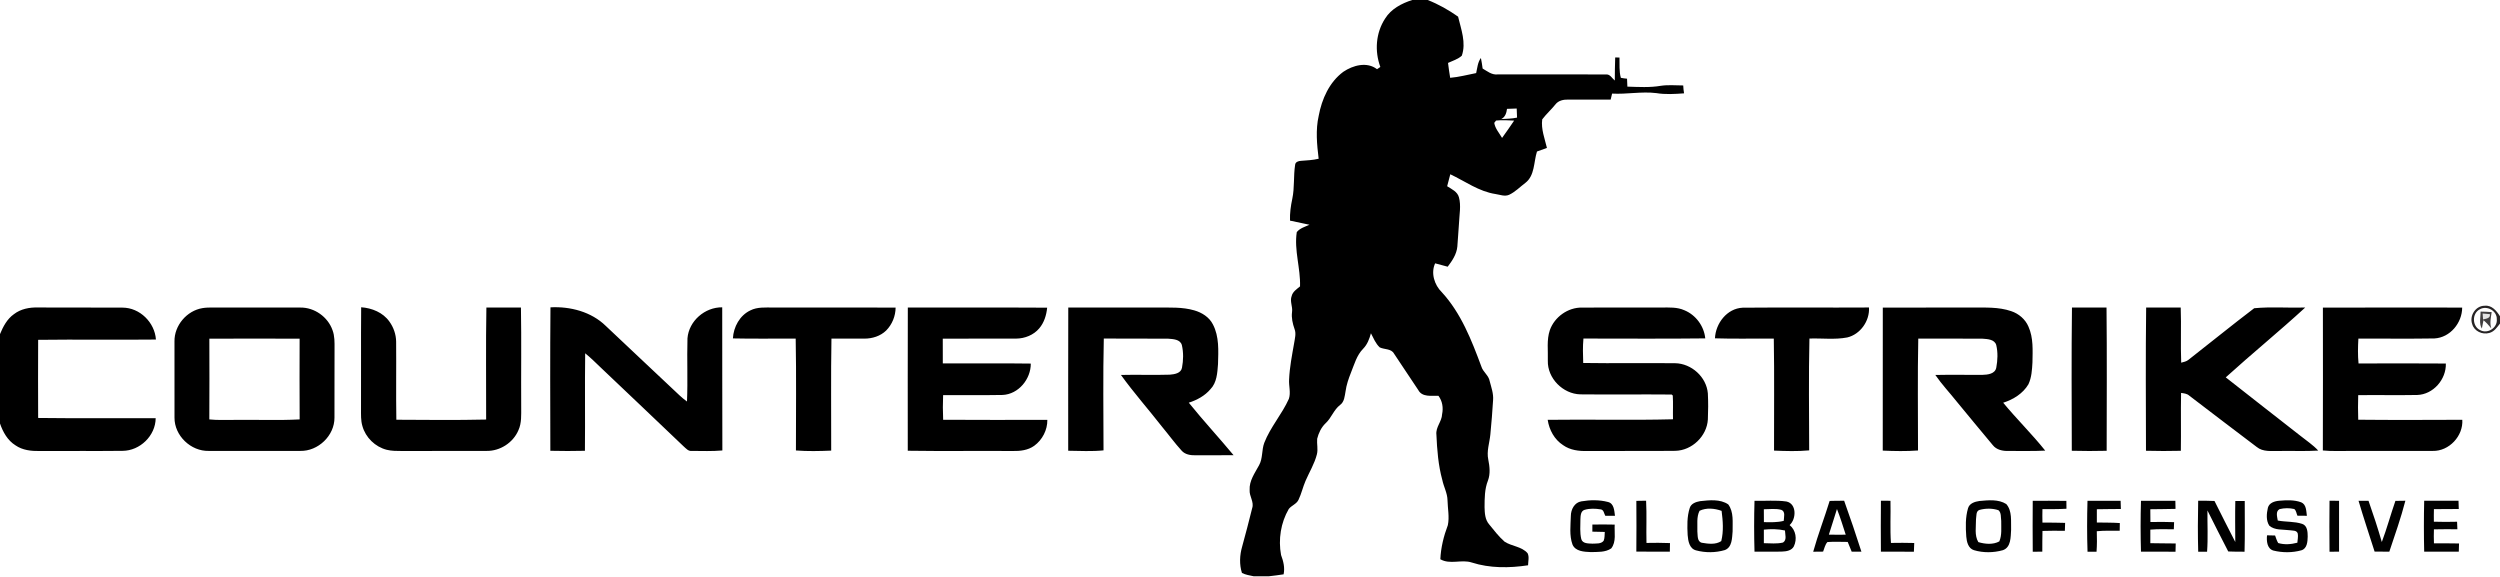
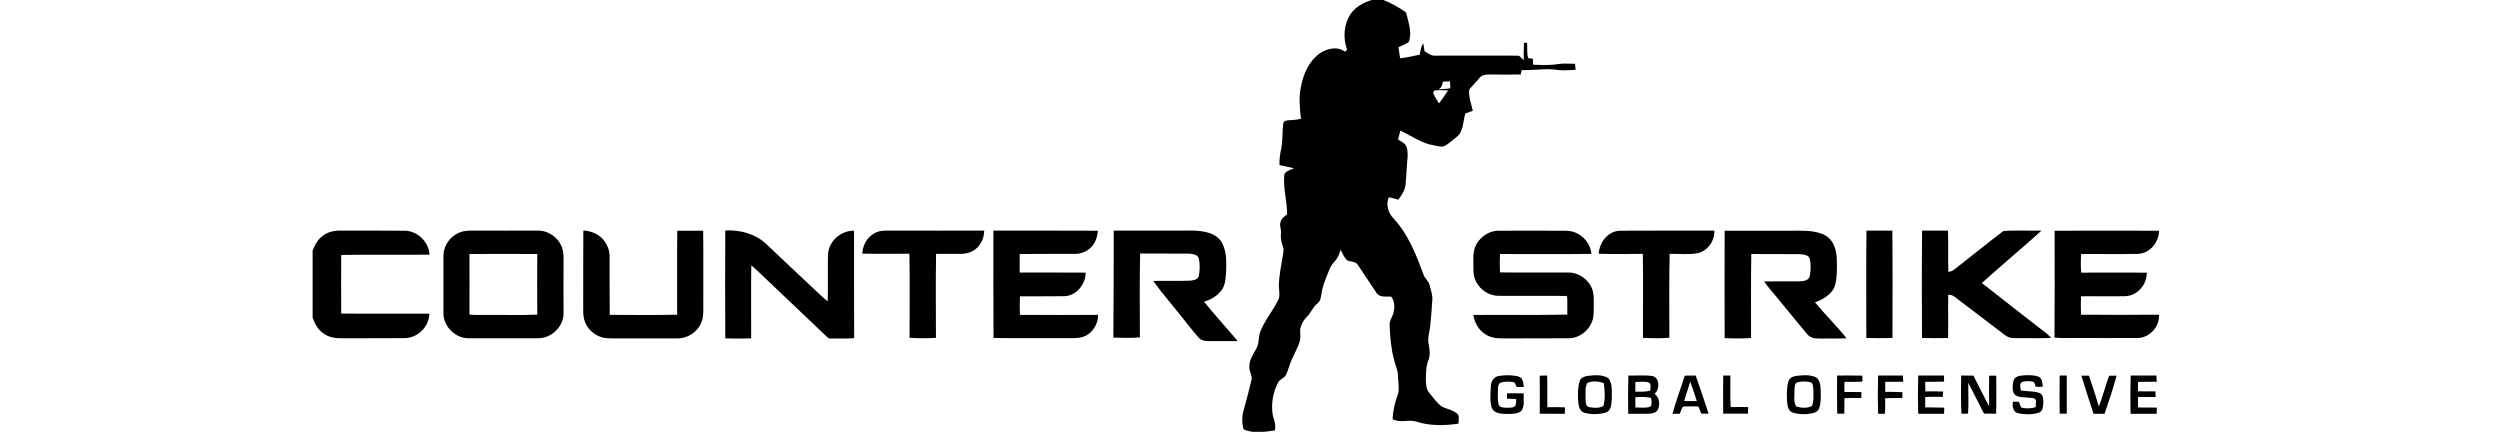
- <svg xmlns="http://www.w3.org/2000/svg" width="1932" height="334pt" viewBox="0 0 1449 334">
-   <g fill="#000000">
-     <path opacity="1.0" d="M818.55 0h8.94c6.22 2.44 12.2 5.82 17.62 9.65 1.74 7.33 4.78 15.13 2.15 22.63-2.24 2.07-5.28 2.92-7.98 4.19.32 2.89.79 5.76 1.24 8.63 5.1-.43 10.05-1.77 15.06-2.74.69-2.98.86-6.22 2.75-8.75.41 2.02.74 4.06 1 6.11 2.68 1.56 5.28 3.77 8.61 3.42 21 .02 42.01-.06 63 .01 2.31-.18 3.41 2.27 5 3.53.05-4.46.03-8.92.23-13.38.62.02 1.86.04 2.48.05.13 3.92-.29 7.94.8 11.76 1.17.27 2.37.35 3.58.5.06 1.53.11 3.06.2 4.6 6.45.19 12.97.62 19.37-.48 4.3-.65 8.66-.21 13-.2.07 1.53.21 3.05.48 4.57-5.36.39-10.78.75-16.11-.14-8.54-1.04-17.07.77-25.6.29-.29 1.16-.56 2.32-.83 3.48-8.2.09-16.4-.05-24.59-.01-2.72-.07-5.71.52-7.43 2.81-2.41 3.01-5.33 5.58-7.65 8.66-.75 5.65 1.46 11.13 2.73 16.55-1.93.7-3.87 1.36-5.77 2.08-1.95 6.11-1.18 13.93-6.77 18.21-3.09 2.32-5.82 5.21-9.35 6.86-2.57 1.16-5.33-.05-7.91-.43-9.63-1.46-17.61-7.38-26.21-11.46-.56 2.33-1.19 4.63-1.82 6.94 2.61 1.69 5.98 3.13 6.84 6.45 1.32 4.86.22 9.96.03 14.91-.41 4.54-.54 9.11-.97 13.65-.42 4.41-2.97 8.2-5.59 11.63-2.45-.6-4.85-1.31-7.27-1.95-2.61 5.6-.44 12.56 3.86 16.73 11.18 12.16 17.24 27.81 22.92 43.06.97 3.22 4.28 5.13 4.84 8.52.94 3.6 2.27 7.21 1.96 10.99-.43 6.63-.91 13.26-1.58 19.87-.46 4.85-2.26 9.69-1.2 14.59.79 3.99 1.28 8.21-.18 12.12-1.97 4.91-1.95 10.28-1.98 15.49.09 3.43.28 7.2 2.66 9.92 2.82 3.47 5.57 7.07 8.94 10.03 4.17 2.73 9.91 2.75 13.34 6.7 1.08 2.16.31 4.68.28 6.99-10.83 1.64-22.16 1.76-32.68-1.62-5.94-1.93-12.49 1.38-18.17-1.88.31-6.79 1.95-13.42 4.35-19.76.99-4.73-.09-9.63-.19-14.42-.07-4.14-2.2-7.8-3.02-11.78-2.35-8.54-3.02-17.43-3.42-26.25-.52-4.33 3.15-7.6 3.3-11.83.77-3.75.2-7.6-2.12-10.7-4.03-.12-9.46.94-11.72-3.39-4.72-6.98-9.31-14.06-14.02-21.04-1.64-3.01-5.58-2.3-8.28-3.62-2.41-2.22-3.61-5.36-5.11-8.19-.88 3.24-2.08 6.49-4.48 8.94-3.78 3.8-5.14 9.08-7.1 13.9-1.38 3.48-2.62 7.05-3.12 10.77-.53 2.81-.65 6.1-3.17 7.94-3.7 2.8-5.02 7.52-8.4 10.6-2.52 2.4-4.06 5.67-4.89 9-.27 3.01.6 6.06-.16 9.03-1.37 5.44-4.37 10.24-6.57 15.35-1.56 3.59-2.37 7.46-4.08 10.99-1.14 2.47-4.06 3.27-5.66 5.34-4.64 7.98-6.12 17.6-4.46 26.65 1.33 3.59 2.3 7.35 1.48 11.21-2.85.39-5.68.86-8.54 1.12h-8.84c-2.3-.48-4.67-.84-6.77-1.92-1.57-4.91-1.31-10.29.1-15.21 2.07-7.4 3.95-14.85 5.82-22.29 1.26-3.65-1.73-6.92-1.46-10.57-.3-5.38 3.03-9.82 5.44-14.31 2.26-3.99 1.46-8.8 3.03-13.01 3.55-9.14 10.26-16.58 14.26-25.5 1.23-3.63-.1-7.49.14-11.23.3-7.09 1.7-14.09 2.92-21.07.41-2.69 1.28-5.53.24-8.18-1.11-3.16-1.89-6.52-1.45-9.89.46-3.1-1.39-6.18-.23-9.21.61-2.57 2.97-4.02 4.86-5.62.34-10.56-3.5-20.94-1.89-31.47 1.84-2.28 4.8-3.1 7.37-4.25-3.77-.78-7.54-1.57-11.29-2.4-.15-4.26.43-8.48 1.32-12.64 1.38-6.49.62-13.2 1.65-19.73.16-1.66 1.97-2.22 3.4-2.28 3.42-.25 6.87-.41 10.23-1.22-1-8.25-1.83-16.67.03-24.88 1.8-9.69 6.14-19.51 14.27-25.51 5.6-3.78 13.69-6.01 19.54-1.5.48-.33 1.44-.98 1.92-1.3-3.4-9.17-2.65-19.77 2.75-28.03 3.49-5.63 9.61-8.83 15.75-10.78m54.91 63.09c-.3 2.4-1.04 4.78-3.36 5.93 3.06-.2 6.16-.19 9.18-.85-.07-1.76-.13-3.51-.2-5.27-1.89.04-3.76.1-5.62.19m-6.34 6.78c-.26.34-.79 1-1.05 1.34.48 3.25 2.91 5.91 4.53 8.73 2.36-3.32 4.75-6.64 7-10.04-3.49-.16-7-.39-10.48-.03zM8.09 182.08c3.93-3.03 8.99-4 13.85-3.86 16.36.12 32.71-.05 49.06.08 10.03 0 18.7 8.59 19.38 18.5-22.75.25-45.52-.13-68.27.17-.07 15.1-.06 30.19 0 45.28 22.7.3 45.41.02 68.12.13-.06 10.15-9.12 18.91-19.21 18.93-16 .19-32.01-.03-48.02.1-4.83.09-9.94-.45-14.02-3.29-4.57-2.83-7.27-7.7-8.98-12.65v-51.82c1.81-4.36 4.11-8.79 8.09-11.57zM117.39 178.58c1.84-.31 3.71-.33 5.57-.35 17.04.07 34.07 0 51.1.03 8.17-.13 15.97 5.41 18.66 13.08 1.3 3.4 1.19 7.09 1.18 10.66-.08 13.36.02 26.72-.04 40.07.06 10.44-9.48 19.53-19.86 19.28-17.67.04-35.34.04-53 0-10.38.27-19.94-8.84-19.86-19.28-.03-14.71 0-29.42-.01-44.14-.18-9.26 7.15-17.88 16.26-19.35m3.95 17.72c.04 15.6.08 31.19-.02 46.79 4.88.53 9.78.23 14.68.28 12.56-.18 25.14.38 37.68-.28-.1-15.6-.06-31.19-.02-46.79-17.44-.07-34.88-.07-52.32 0zM209.33 178.09c6.26.45 12.65 3.03 16.36 8.29 2.44 3.35 3.85 7.45 3.91 11.6.14 15.1-.13 30.2.12 45.3 17.34.08 34.71.3 52.05-.11.06-21.64-.24-43.29.14-64.92 6.67 0 13.35.01 20.03-.01.33 19.25.02 38.51.15 57.76-.02 4.48.31 9.19-1.62 13.38-3.05 7.21-10.64 12.1-18.47 11.97-16.33.08-32.66-.03-48.99.05-2.95-.02-5.95.02-8.83-.69-6.7-1.68-12.31-7.13-14.14-13.8-.95-3.21-.79-6.6-.8-9.91.1-19.64-.09-39.27.09-58.91zM319.05 178.13c11.49-.6 23.65 2.56 32.05 10.76 14.18 13.5 28.55 26.79 42.76 40.27 1.35 1.29 2.82 2.44 4.32 3.56.52-12.2-.07-24.44.28-36.65.81-10.08 10.12-18.07 20.14-17.95.09 27.66-.06 55.32.08 82.97-5.89.52-11.81.28-17.7.26-2.05.28-3.36-1.44-4.74-2.62-16.01-15.32-32.11-30.54-48.17-45.81-2.91-2.79-5.77-5.63-8.9-8.16-.26 18.84.04 37.68-.15 56.52-6.68.16-13.36.16-20.04 0-.05-27.71-.18-55.44.07-83.15zM434.92 179.9c4.04-2.06 8.7-1.63 13.09-1.66 23.7.05 47.4-.01 71.09.03-.04 4.94-2.02 9.81-5.5 13.32-3.32 3.22-8.03 4.69-12.59 4.67-6.37.06-12.73-.05-19.1-.01-.39 21.64-.08 43.28-.15 64.92-6.8.29-13.65.45-20.44-.08-.02-21.62.28-43.24-.14-64.85-12.13-.05-24.26.18-36.39-.1.35-6.64 3.97-13.34 10.13-16.24zM526.17 178.25c26.92.07 53.84-.09 80.76.08-.42 4.32-1.74 8.65-4.6 12-3.24 3.85-8.33 5.88-13.31 5.92-14.2.08-28.39-.08-42.59.06.06 4.77.05 9.54.02 14.31 17 .09 34-.14 51 .11.04 8.99-7.1 17.76-16.34 18.19-11.49.23-22.99-.02-34.48.09-.2 4.76-.2 9.53.02 14.29 20.13.16 40.26.05 60.39.04.09 5.85-2.89 11.62-7.61 15.04-3.58 2.58-8.14 3.12-12.44 3.02-20.28-.15-40.57.16-60.85-.15.01-27.67-.06-55.33.03-83zM619.17 178.25c17.28.01 34.55.01 51.83.01 7.08.04 14.33-.38 21.21 1.63 4.42 1.27 8.67 3.92 10.79 8.13 3.72 7.07 3.17 15.32 2.96 23.04-.39 5.02-.65 10.68-4.38 14.51-3.26 3.86-7.81 6.3-12.56 7.83 8.37 10.38 17.45 20.18 25.97 30.44-7.36.06-14.71.03-22.06.04-2.9.06-6.08-.41-8.09-2.72-3.98-4.37-7.45-9.18-11.24-13.72-7.88-10.1-16.41-19.72-23.9-30.12 9.45-.25 18.9.16 28.35-.16 2.69-.22 6.45-.79 7.03-4.02.82-4.31.92-8.88-.08-13.16-.96-3.36-5.12-3.45-7.97-3.68-12.43-.12-24.85.03-37.27-.08-.51 21.6-.18 43.22-.16 64.82-6.8.67-13.65.31-20.47.21.02-27.67-.06-55.33.04-83z" />
-     <path d="M898.29 191.35c2.71-7.65 10.49-13.21 18.64-13.08 15.35-.05 30.71.03 46.06-.03 4.45 0 9.11-.3 13.28 1.58 6.62 2.72 11.41 9.19 12.1 16.31-23.53.28-47.07.09-70.61.09-.44 4.71-.29 9.44-.13 14.16 17.76.28 35.52-.04 53.28.14 9.47.16 18.17 7.97 18.96 17.48.26 5.02.23 10.08.01 15.11-.55 9.66-9.19 17.99-18.87 18.19-17 .2-34-.02-51 .1-4.85.14-9.95-.49-14.01-3.37-5.06-3.23-8.09-8.86-8.96-14.7 24.21-.33 48.43.32 72.63-.32-.13-4.59.16-9.19-.13-13.77l-.63-.57c-17.64-.17-35.29.09-52.93-.1-10.1-.23-19.14-9.32-18.86-19.5.21-5.9-.77-12.03 1.17-17.72zM993.99 196.09c.38-8.66 6.97-17.33 16.06-17.75 24.4-.22 48.81.03 73.21-.12.5 7.72-4.99 15.58-12.61 17.37-7.2 1.38-14.61.38-21.9.63-.5 21.59-.18 43.22-.15 64.82-6.77.62-13.59.41-20.37.13-.06-21.64.24-43.29-.14-64.92-11.37-.1-22.74.23-34.1-.16zM1091.27 178.27c17.24-.03 34.48 0 51.73-.01 7.57.04 15.39-.43 22.68 2.08 4.38 1.45 8.19 4.68 10.01 8.96 2.93 6.5 2.43 13.8 2.32 20.75-.24 4.28-.48 8.75-2.34 12.69-3.18 5.37-8.78 8.82-14.62 10.68 7.84 9.5 16.68 18.14 24.36 27.76-7.13.37-14.28.15-21.41.19-3.3.09-6.84-.65-8.97-3.36-7.03-8.32-13.89-16.79-20.85-25.17-4.12-5.2-8.71-10.03-12.46-15.51 9.1-.21 18.2.02 27.31-.06 3.03-.08 7.36-.53 8.02-4.22.8-4.28.99-8.83-.03-13.08-.99-3.35-5.13-3.45-7.99-3.67-12.4-.11-24.8.01-37.2-.06-.45 21.61-.13 43.24-.15 64.86-6.8.5-13.64.37-20.44.07.05-27.63-.01-55.27.03-82.9zM1200.91 178.25c6.67 0 13.35.01 20.03-.01.28 27.67.11 55.36.08 83.04-6.74.15-13.48.18-20.21-.02-.05-27.67-.25-55.35.1-83.01zM1243.91 178.25c6.67 0 13.35.01 20.03-.01.39 10.65-.14 21.32.28 31.97 1.46-.38 3.04-.69 4.26-1.7 12.71-9.91 25.22-20.13 38.05-29.86 9.76-.94 19.72-.12 29.57-.4-15.05 13.83-30.92 26.74-46.05 40.47 14.39 11.39 28.92 22.6 43.36 33.94 3.46 2.77 7.21 5.22 10.24 8.5-7.54.47-15.1.08-22.65.23-4.4-.08-9.36.68-13.02-2.34-13.11-9.87-26.13-19.86-39.18-29.81-1.3-1.14-3.05-1.27-4.65-1.5-.22 11.18.05 22.36-.13 33.54-6.74.15-13.48.18-20.21-.02-.06-27.67-.24-55.35.1-83.01zM1346.35 178.29c26.91-.07 53.82-.03 80.73-.02-.03 8.88-6.96 17.38-16.06 17.89-14.7.26-29.41.02-44.1.09-.28 4.8-.38 9.63.09 14.42 16.86-.04 33.73-.12 50.6.03.28 9.18-7.28 17.95-16.62 18.23-11.39.22-22.78-.05-34.17.1-.15 4.75-.16 9.5.01 14.24 20.1.21 40.21.11 60.32.04.63 9.35-7.67 18.29-17.13 18.04-16.01.06-32.02 0-48.02.02-5.23-.07-10.47.26-15.68-.28.1-27.6.05-55.2.03-82.8zM916.57 290.58c5.05-.86 10.39-.94 15.39.36 3.59.85 3.66 5.08 4.08 8.02-1.88.04-3.74.01-5.6.01-.75-1.26-.85-3.49-2.63-3.73-3.1-.5-6.38-.64-9.4.27-2.28.7-2.3 3.45-2.4 5.4 0 3.83-.4 7.77.5 11.54.77 2.74 4.21 2.52 6.48 2.65 2.16-.15 4.97.27 6.48-1.66.69-1.62.5-3.43.66-5.13-2.41-.03-4.81-.11-7.2-.16.02-1.37.03-2.75.01-4.12 4.31-.07 8.62-.08 12.94.03-.29 4.56 1.05 9.93-2.01 13.8-3.44 2.37-7.94 2.01-11.92 2.13-3.77-.17-8.85-.35-10.55-4.42-1.89-5.27-1.08-11.05-.94-16.53.01-3.72 2.12-7.84 6.11-8.46zM948.43 290.3c1.88-.04 3.75-.06 5.65-.09.43 8.15.01 16.31.22 24.47 4.54-.08 9.08-.12 13.62.09-.05 1.65-.07 3.31-.08 4.98-6.47-.02-12.95.05-19.42-.06.1-9.8.08-19.6.01-29.39zM985.35 290.47c5.37-.58 11.64-1.32 16.34 1.88 3.31 4.42 2.44 10.45 2.53 15.65-.34 3.8-.21 9.22-4.52 10.82-5.36 1.58-11.27 1.63-16.65.18-3.91-.99-4.62-5.5-4.89-8.89-.26-5.23-.42-10.65 1.21-15.69.78-2.58 3.59-3.52 5.98-3.95m-.29 5.58c-1.85 3.59-1.13 8.02-1.27 11.97.29 2.22-.26 5.82 2.56 6.56 3.66.61 8.03 1.24 11.29-.96 1.44-5.72.95-11.75.2-17.53-4.02-1.45-8.88-1.94-12.78-.04zM1016.91 290.25c6.16.19 12.39-.46 18.51.42 6.04 1.27 5.78 10.16 1.84 13.66 3.68 2.94 4.44 8.21 2.45 12.35-1.26 2.41-4.22 2.91-6.66 3-5.38.19-10.77.02-16.14.07-.28-9.83-.29-19.67 0-29.5m5.41 4.92c.02 2.49.03 4.97.04 7.46 3.84.05 7.74.24 11.5-.75.04-2.1 1.17-5.39-1.43-6.38-3.29-.87-6.76-.34-10.11-.33m.01 11.81c.01 2.62.01 5.23 0 7.85 3.69.04 7.47.5 11.11-.38 2.38-1.5 1.17-4.7 1.13-6.98-4.02-.89-8.17-.92-12.24-.49zM1060.46 290.34c2.79-.1 5.6-.11 8.41-.1 3.52 9.78 6.84 19.63 10.01 29.52-1.89-.01-3.77-.01-5.64-.01-.76-1.9-1.57-3.76-2.31-5.65-3.92.01-7.85-.24-11.75.07-1.41 1.51-1.74 3.69-2.51 5.55l-5.74.06c2.77-9.94 6.5-19.58 9.53-29.44m4.24 4.68c-1.48 4.98-3.18 9.88-4.69 14.85 3.25.08 6.51.08 9.77.03-1.63-4.99-3.14-10.01-5.08-14.88zM1090.18 290.22c1.84.02 3.68.02 5.54.03.2 8.14-.31 16.3.27 24.43 4.49-.08 9-.09 13.5.04-.08 1.69-.15 3.38-.2 5.08-6.38-.1-12.75-.04-19.12-.05-.07-9.84-.09-19.69.01-29.53zM1147.31 290.37c5.12-.45 10.98-1.12 15.53 1.78 3.53 4.02 2.62 9.96 2.8 14.92-.28 4.14.02 10.16-4.78 11.82-5.39 1.52-11.35 1.6-16.72 0-3.37-1.01-4.23-4.84-4.49-7.89-.39-5.45-.54-11.09 1.01-16.38.8-2.91 4-3.88 6.65-4.25m.09 5.15c-2.29.68-1.76 3.58-2.11 5.43.05 4.35-.99 9.35 1.35 13.25 3.83 1.17 8.55 1.6 12.17-.41 1.59-3.7 1.03-7.94 1.1-11.87-.3-2.05.13-4.73-1.6-6.2-3.48-1.17-7.4-1.13-10.91-.2zM1178.17 290.25c6.5.03 13-.06 19.5.06-.01 1.52 0 3.04.05 4.56-4.64.29-9.28.2-13.92.22-.06 2.6-.07 5.21 0 7.82 4.38.01 8.76-.03 13.14.15-.07 1.53-.12 3.07-.14 4.61-4.33-.08-8.66-.08-12.98.06-.1 4-.09 8.01-.1 12.02-1.86 0-3.7.01-5.54.03-.1-9.85-.08-19.69-.01-29.53zM1209.91 290.25h19.2c.04 1.58.08 3.17.15 4.76-4.65.09-9.3.02-13.93.15.01 2.56.01 5.12 0 7.68 4.43.1 8.88.01 13.32.32-.07 1.48-.09 2.96-.07 4.45-4.43.04-8.87-.16-13.28.29.13 3.96.15 7.93-.15 11.89-1.76-.02-3.5-.02-5.22-.02-.33-9.83-.3-19.69-.02-29.52zM1240.91 290.25c6.64 0 13.28 0 19.93.01 0 1.56.03 3.12.09 4.69-4.88.19-9.75.07-14.61.21l.06 7.41c4.57-.09 9.15-.12 13.73.07-.1 1.38-.16 2.76-.16 4.14-4.55-.06-9.1-.18-13.62.2.01 2.62.01 5.23 0 7.85 4.89.16 9.8.04 14.71.17-.06 1.59-.1 3.18-.11 4.77-6.68-.04-13.35-.02-20.02-.02-.29-9.83-.29-19.67 0-29.5zM1274.06 290.23c3.14-.02 6.3-.01 9.46.14 4.01 7.93 7.94 15.89 12.05 23.77-.04-7.93-.16-15.85.02-23.77 1.8-.02 3.63-.01 5.46.02-.02 9.8.17 19.59-.11 29.38-3.16.01-6.31 0-9.45-.14-4.05-7.91-8.13-15.8-12.05-23.77-.1 7.98.38 15.97-.22 23.94-1.73-.02-3.44-.02-5.14-.01-.27-9.85-.23-19.71-.02-29.56zM1314.46 294.33c.73-2.91 3.9-3.87 6.55-4.1 4.24-.35 8.72-.59 12.78.92 3.02 1.28 2.88 5.06 3.28 7.8-1.85 0-3.67-.01-5.48-.05-.62-1.28-.64-3-1.86-3.88-2.78-.64-5.72-.6-8.47.06-2.49 1.33-1.38 4.45-1.07 6.62 4.67.9 9.59.44 14.15 1.94 3.04.99 3.19 4.69 3.2 7.36-.06 2.89-.32 6.97-3.65 7.95-5.23 1.46-10.95 1.45-16.2.16-3.76-1.09-4.05-5.6-3.72-8.84 1.53.04 3.1.08 4.67.11.52 1.47.99 2.98 1.79 4.36 3.61 1.08 7.5.77 11.12-.19.13-1.75.54-3.52.24-5.26-.56-2.09-3.08-1.67-4.71-1.97-3.93-.53-8.61.15-11.79-2.64-1.97-3.01-1.59-7-.83-10.35zM1350.19 290.22c1.83.01 3.67.02 5.53.04.04 9.83.04 19.66 0 29.49-1.86 0-3.71.01-5.53.03-.1-9.86-.11-19.71 0-29.56zM1367.01 290.26c1.91-.01 3.84-.02 5.78-.01 2.77 7.89 5.39 15.85 7.71 23.9 2.94-7.83 5.13-15.93 7.88-23.84 1.91-.04 3.83-.06 5.77-.08-2.57 9.99-6.03 19.74-9.3 29.52-2.86.01-5.7.01-8.53-.05-3.13-9.81-6.4-19.57-9.31-29.44zM1405.06 290.24c6.63.02 13.26.01 19.89 0 .03 1.58.07 3.17.15 4.76-4.81.11-9.6.06-14.4.08-.06 2.43-.08 4.86-.03 7.3 4.47.14 8.96.15 13.45.02.04 1.45.09 2.91.18 4.36-4.54-.04-9.08-.05-13.6.05-.1 2.7-.09 5.41.02 8.11 4.84.01 9.68-.04 14.54.08-.07 1.58-.12 3.16-.15 4.75-6.68 0-13.37-.02-20.05.01-.23-9.84-.23-19.69 0-29.52z" />
+ <svg xmlns="http://www.w3.org/2000/svg" version="1.1" id="Layer_1" x="0px" y="0px" viewBox="0 0 1932 334" style="enable-background:new 0 0 1932 334;" xml:space="preserve">
+   <g>
+     <path d="M1060.1,0h8.9c6.2,2.4,12.2,5.8,17.6,9.6c1.7,7.3,4.8,15.1,2.2,22.6c-2.2,2.1-5.3,2.9-8,4.2c0.3,2.9,0.8,5.8,1.2,8.6   c5.1-0.4,10.1-1.8,15.1-2.7c0.7-3,0.9-6.2,2.8-8.8c0.4,2,0.7,4.1,1,6.1c2.7,1.6,5.3,3.8,8.6,3.4c21,0,42-0.1,63,0   c2.3-0.2,3.4,2.3,5,3.5c0.1-4.5,0-8.9,0.2-13.4c0.6,0,1.9,0,2.5,0c0.1,3.9-0.3,7.9,0.8,11.8c1.2,0.3,2.4,0.3,3.6,0.5   c0.1,1.5,0.1,3.1,0.2,4.6c6.4,0.2,13,0.6,19.4-0.5c4.3-0.7,8.7-0.2,13-0.2c0.1,1.5,0.2,3,0.5,4.6c-5.4,0.4-10.8,0.8-16.1-0.1   c-8.5-1-17.1,0.8-25.6,0.3c-0.3,1.2-0.6,2.3-0.8,3.5c-8.2,0.1-16.4,0-24.6,0c-2.7-0.1-5.7,0.5-7.4,2.8c-2.4,3-5.3,5.6-7.7,8.7   c-0.8,5.7,1.5,11.1,2.7,16.5c-1.9,0.7-3.9,1.4-5.8,2.1c-1.9,6.1-1.2,13.9-6.8,18.2c-3.1,2.3-5.8,5.2-9.3,6.9   c-2.6,1.2-5.3-0.1-7.9-0.4c-9.6-1.5-17.6-7.4-26.2-11.5c-0.6,2.3-1.2,4.6-1.8,6.9c2.6,1.7,6,3.1,6.8,6.4c1.3,4.9,0.2,10,0,14.9   c-0.4,4.5-0.5,9.1-1,13.6c-0.4,4.4-3,8.2-5.6,11.6c-2.5-0.6-4.8-1.3-7.3-1.9c-2.6,5.6-0.4,12.6,3.9,16.7   c11.2,12.2,17.2,27.8,22.9,43.1c1,3.2,4.3,5.1,4.8,8.5c0.9,3.6,2.3,7.2,2,11c-0.4,6.6-0.9,13.3-1.6,19.9c-0.5,4.9-2.3,9.7-1.2,14.6   c0.8,4,1.3,8.2-0.2,12.1c-2,4.9-1.9,10.3-2,15.5c0.1,3.4,0.3,7.2,2.7,9.9c2.8,3.5,5.6,7.1,8.9,10c4.2,2.7,9.9,2.8,13.3,6.7   c1.1,2.2,0.3,4.7,0.3,7c-10.8,1.6-22.2,1.8-32.7-1.6c-5.9-1.9-12.5,1.4-18.2-1.9c0.3-6.8,1.9-13.4,4.3-19.8c1-4.7-0.1-9.6-0.2-14.4   c-0.1-4.1-2.2-7.8-3-11.8c-2.3-8.5-3-17.4-3.4-26.2c-0.5-4.3,3.1-7.6,3.3-11.8c0.8-3.8,0.2-7.6-2.1-10.7c-4-0.1-9.5,0.9-11.7-3.4   c-4.7-7-9.3-14.1-14-21c-1.6-3-5.6-2.3-8.3-3.6c-2.4-2.2-3.6-5.4-5.1-8.2c-0.9,3.2-2.1,6.5-4.5,8.9c-3.8,3.8-5.1,9.1-7.1,13.9   c-1.4,3.5-2.6,7.1-3.1,10.8c-0.5,2.8-0.7,6.1-3.2,7.9c-3.7,2.8-5,7.5-8.4,10.6c-2.5,2.4-4.1,5.7-4.9,9c-0.3,3,0.6,6.1-0.2,9   c-1.4,5.4-4.4,10.2-6.6,15.4c-1.6,3.6-2.4,7.5-4.1,11c-1.1,2.5-4.1,3.3-5.7,5.3c-4.6,8-6.1,17.6-4.5,26.6c1.3,3.6,2.3,7.4,1.5,11.2   c-2.8,0.4-5.7,0.9-8.5,1.1h-8.8c-2.3-0.5-4.7-0.8-6.8-1.9c-1.6-4.9-1.3-10.3,0.1-15.2c2.1-7.4,4-14.9,5.8-22.3   c1.3-3.6-1.7-6.9-1.5-10.6c-0.3-5.4,3-9.8,5.4-14.3c2.3-4,1.5-8.8,3-13c3.5-9.1,10.3-16.6,14.3-25.5c1.2-3.6-0.1-7.5,0.1-11.2   c0.3-7.1,1.7-14.1,2.9-21.1c0.4-2.7,1.3-5.5,0.2-8.2c-1.1-3.2-1.9-6.5-1.5-9.9c0.5-3.1-1.4-6.2-0.2-9.2c0.6-2.6,3-4,4.9-5.6   c0.3-10.6-3.5-20.9-1.9-31.5c1.8-2.3,4.8-3.1,7.4-4.2c-3.8-0.8-7.5-1.6-11.3-2.4c-0.2-4.3,0.4-8.5,1.3-12.6   c1.4-6.5,0.6-13.2,1.7-19.7c0.2-1.7,2-2.2,3.4-2.3c3.4-0.2,6.9-0.4,10.2-1.2c-1-8.2-1.8-16.7,0-24.9c1.8-9.7,6.1-19.5,14.3-25.5   c5.6-3.8,13.7-6,19.5-1.5c0.5-0.3,1.4-1,1.9-1.3c-3.4-9.2-2.7-19.8,2.8-28C1047.8,5.1,1053.9,1.9,1060.1,0 M1115,63.1   c-0.3,2.4-1,4.8-3.4,5.9c3.1-0.2,6.2-0.2,9.2-0.8c-0.1-1.8-0.1-3.5-0.2-5.3C1118.7,62.9,1116.8,63,1115,63.1 M1108.6,69.9   c-0.3,0.3-0.8,1-1,1.3c0.5,3.2,2.9,5.9,4.5,8.7c2.4-3.3,4.8-6.6,7-10C1115.6,69.7,1112.1,69.5,1108.6,69.9L1108.6,69.9z    M249.6,182.1c3.9-3,9-4,13.9-3.9c16.4,0.1,32.7-0.1,49.1,0.1c10,0,18.7,8.6,19.4,18.5c-22.8,0.2-45.5-0.1-68.3,0.2   c-0.1,15.1-0.1,30.2,0,45.3c22.7,0.3,45.4,0,68.1,0.1c-0.1,10.1-9.1,18.9-19.2,18.9c-16,0.2-32,0-48,0.1c-4.8,0.1-9.9-0.5-14-3.3   c-4.6-2.8-7.3-7.7-9-12.6v-51.8C243.3,189.3,245.6,184.9,249.6,182.1L249.6,182.1z M358.9,178.6c1.8-0.3,3.7-0.3,5.6-0.4   c17,0.1,34.1,0,51.1,0c8.2-0.1,16,5.4,18.7,13.1c1.3,3.4,1.2,7.1,1.2,10.7c-0.1,13.4,0,26.7,0,40.1c0.1,10.4-9.5,19.5-19.9,19.3   c-17.7,0-35.3,0-53,0c-10.4,0.3-19.9-8.8-19.9-19.3c0-14.7,0-29.4,0-44.1C342.5,188.7,349.8,180.1,358.9,178.6 M362.8,196.3   c0,15.6,0.1,31.2,0,46.8c4.9,0.5,9.8,0.2,14.7,0.3c12.6-0.2,25.1,0.4,37.7-0.3c-0.1-15.6-0.1-31.2,0-46.8   C397.7,196.2,380.3,196.2,362.8,196.3L362.8,196.3z M450.8,178.1c6.3,0.4,12.6,3,16.4,8.3c2.4,3.4,3.9,7.4,3.9,11.6   c0.1,15.1-0.1,30.2,0.1,45.3c17.3,0.1,34.7,0.3,52.1-0.1c0.1-21.6-0.2-43.3,0.1-64.9c6.7,0,13.3,0,20,0c0.3,19.2,0,38.5,0.1,57.8   c0,4.5,0.3,9.2-1.6,13.4c-3,7.2-10.6,12.1-18.5,12c-16.3,0.1-32.7,0-49,0c-3,0-6,0-8.8-0.7c-6.7-1.7-12.3-7.1-14.1-13.8   c-0.9-3.2-0.8-6.6-0.8-9.9C450.8,217.4,450.6,197.7,450.8,178.1L450.8,178.1z M560.5,178.1c11.5-0.6,23.6,2.6,32,10.8   c14.2,13.5,28.5,26.8,42.8,40.3c1.3,1.3,2.8,2.4,4.3,3.6c0.5-12.2-0.1-24.4,0.3-36.6c0.8-10.1,10.1-18.1,20.1-17.9   c0.1,27.7-0.1,55.3,0.1,83c-5.9,0.5-11.8,0.3-17.7,0.3c-2.1,0.3-3.4-1.4-4.7-2.6c-16-15.3-32.1-30.5-48.2-45.8   c-2.9-2.8-5.8-5.6-8.9-8.2c-0.3,18.8,0,37.7-0.1,56.5c-6.7,0.2-13.4,0.2-20,0C560.4,233.6,560.3,205.8,560.5,178.1L560.5,178.1z    M676.4,179.9c4-2.1,8.7-1.6,13.1-1.7c23.7,0.1,47.4,0,71.1,0c0,4.9-2,9.8-5.5,13.3c-3.3,3.2-8,4.7-12.6,4.7   c-6.4,0.1-12.7-0.1-19.1,0c-0.4,21.6-0.1,43.3-0.1,64.9c-6.8,0.3-13.7,0.5-20.4-0.1c0-21.6,0.3-43.2-0.1-64.9   c-12.1-0.1-24.3,0.2-36.4-0.1C666.6,189.5,670.3,182.8,676.4,179.9L676.4,179.9z M767.7,178.2c26.9,0.1,53.8-0.1,80.8,0.1   c-0.4,4.3-1.7,8.6-4.6,12c-3.2,3.9-8.3,5.9-13.3,5.9c-14.2,0.1-28.4-0.1-42.6,0.1c0.1,4.8,0,9.5,0,14.3c17,0.1,34-0.1,51,0.1   c0,9-7.1,17.8-16.3,18.2c-11.5,0.2-23,0-34.5,0.1c-0.2,4.8-0.2,9.5,0,14.3c20.1,0.2,40.3,0.1,60.4,0c0.1,5.9-2.9,11.6-7.6,15   c-3.6,2.6-8.1,3.1-12.4,3c-20.3-0.1-40.6,0.2-60.8-0.1C767.7,233.6,767.6,205.9,767.7,178.2L767.7,178.2z M860.7,178.2   c17.3,0,34.5,0,51.8,0c7.1,0,14.3-0.4,21.2,1.6c4.4,1.3,8.7,3.9,10.8,8.1c3.7,7.1,3.2,15.3,3,23c-0.4,5-0.7,10.7-4.4,14.5   c-3.3,3.9-7.8,6.3-12.6,7.8c8.4,10.4,17.5,20.2,26,30.4c-7.4,0.1-14.7,0-22.1,0c-2.9,0.1-6.1-0.4-8.1-2.7c-4-4.4-7.5-9.2-11.2-13.7   c-7.9-10.1-16.4-19.7-23.9-30.1c9.5-0.2,18.9,0.2,28.3-0.2c2.7-0.2,6.5-0.8,7-4c0.8-4.3,0.9-8.9-0.1-13.2c-1-3.4-5.1-3.4-8-3.7   c-12.4-0.1-24.8,0-37.3-0.1c-0.5,21.6-0.2,43.2-0.2,64.8c-6.8,0.7-13.7,0.3-20.5,0.2C860.7,233.6,860.6,205.9,860.7,178.2z" />
+     <path d="M1139.8,191.4c2.7-7.6,10.5-13.2,18.6-13.1c15.4-0.1,30.7,0,46.1,0c4.4,0,9.1-0.3,13.3,1.6c6.6,2.7,11.4,9.2,12.1,16.3   c-23.5,0.3-47.1,0.1-70.6,0.1c-0.4,4.7-0.3,9.4-0.1,14.2c17.8,0.3,35.5,0,53.3,0.1c9.5,0.2,18.2,8,19,17.5c0.3,5,0.2,10.1,0,15.1   c-0.6,9.7-9.2,18-18.9,18.2c-17,0.2-34,0-51,0.1c-4.8,0.1-9.9-0.5-14-3.4c-5.1-3.2-8.1-8.9-9-14.7c24.2-0.3,48.4,0.3,72.6-0.3   c-0.1-4.6,0.2-9.2-0.1-13.8l-0.6-0.6c-17.6-0.2-35.3,0.1-52.9-0.1c-10.1-0.2-19.1-9.3-18.9-19.5   C1138.8,203.2,1137.9,197,1139.8,191.4L1139.8,191.4z M1235.5,196.1c0.4-8.7,7-17.3,16.1-17.8c24.4-0.2,48.8,0,73.2-0.1   c0.5,7.7-5,15.6-12.6,17.4c-7.2,1.4-14.6,0.4-21.9,0.6c-0.5,21.6-0.2,43.2-0.2,64.8c-6.8,0.6-13.6,0.4-20.4,0.1   c-0.1-21.6,0.2-43.3-0.1-64.9C1258.2,196.2,1246.8,196.5,1235.5,196.1L1235.5,196.1z M1332.8,178.3c17.2,0,34.5,0,51.7,0   c7.6,0,15.4-0.4,22.7,2.1c4.4,1.4,8.2,4.7,10,9c2.9,6.5,2.4,13.8,2.3,20.8c-0.2,4.3-0.5,8.8-2.3,12.7c-3.2,5.4-8.8,8.8-14.6,10.7   c7.8,9.5,16.7,18.1,24.4,27.8c-7.1,0.4-14.3,0.1-21.4,0.2c-3.3,0.1-6.8-0.6-9-3.4c-7-8.3-13.9-16.8-20.8-25.2   c-4.1-5.2-8.7-10-12.5-15.5c9.1-0.2,18.2,0,27.3-0.1c3-0.1,7.4-0.5,8-4.2c0.8-4.3,1-8.8,0-13.1c-1-3.4-5.1-3.4-8-3.7   c-12.4-0.1-24.8,0-37.2-0.1c-0.4,21.6-0.1,43.2-0.2,64.9c-6.8,0.5-13.6,0.4-20.4,0.1C1332.8,233.5,1332.7,205.9,1332.8,178.3   L1332.8,178.3z M1442.4,178.2c6.7,0,13.3,0,20,0c0.3,27.7,0.1,55.4,0.1,83c-6.7,0.1-13.5,0.2-20.2,0   C1442.3,233.6,1442.1,205.9,1442.4,178.2z M1485.4,178.2c6.7,0,13.3,0,20,0c0.4,10.6-0.1,21.3,0.3,32c1.5-0.4,3-0.7,4.3-1.7   c12.7-9.9,25.2-20.1,38.1-29.9c9.8-0.9,19.7-0.1,29.6-0.4c-15.1,13.8-30.9,26.7-46.1,40.5c14.4,11.4,28.9,22.6,43.4,33.9   c3.5,2.8,7.2,5.2,10.2,8.5c-7.5,0.5-15.1,0.1-22.7,0.2c-4.4-0.1-9.4,0.7-13-2.3c-13.1-9.9-26.1-19.9-39.2-29.8   c-1.3-1.1-3.1-1.3-4.7-1.5c-0.2,11.2,0.1,22.4-0.1,33.5c-6.7,0.1-13.5,0.2-20.2,0C1485.2,233.6,1485.1,205.9,1485.4,178.2   L1485.4,178.2z M1587.8,178.3c26.9-0.1,53.8,0,80.7,0c0,8.9-7,17.4-16.1,17.9c-14.7,0.3-29.4,0-44.1,0.1c-0.3,4.8-0.4,9.6,0.1,14.4   c16.9,0,33.7-0.1,50.6,0c0.3,9.2-7.3,17.9-16.6,18.2c-11.4,0.2-22.8-0.1-34.2,0.1c-0.2,4.8-0.2,9.5,0,14.2   c20.1,0.2,40.2,0.1,60.3,0c0.6,9.4-7.7,18.3-17.1,18c-16,0.1-32,0-48,0c-5.2-0.1-10.5,0.3-15.7-0.3   C1587.9,233.5,1587.9,205.9,1587.8,178.3L1587.8,178.3z M1158.1,290.6c5-0.9,10.4-0.9,15.4,0.4c3.6,0.9,3.7,5.1,4.1,8   c-1.9,0-3.7,0-5.6,0c-0.8-1.3-0.8-3.5-2.6-3.7c-3.1-0.5-6.4-0.6-9.4,0.3c-2.3,0.7-2.3,3.5-2.4,5.4c0,3.8-0.4,7.8,0.5,11.5   c0.8,2.7,4.2,2.5,6.5,2.6c2.2-0.1,5,0.3,6.5-1.7c0.7-1.6,0.5-3.4,0.7-5.1c-2.4,0-4.8-0.1-7.2-0.2c0-1.4,0-2.8,0-4.1   c4.3-0.1,8.6-0.1,12.9,0c-0.3,4.6,1.1,9.9-2,13.8c-3.4,2.4-7.9,2-11.9,2.1c-3.8-0.2-8.8-0.4-10.6-4.4c-1.9-5.3-1.1-11-0.9-16.5   C1152,295.3,1154.1,291.2,1158.1,290.6L1158.1,290.6z M1189.9,290.3c1.9,0,3.8-0.1,5.7-0.1c0.4,8.1,0,16.3,0.2,24.5   c4.5-0.1,9.1-0.1,13.6,0.1c0,1.6-0.1,3.3-0.1,5c-6.5,0-13,0-19.4-0.1C1190,309.9,1190,300.1,1189.9,290.3z M1226.8,290.5   c5.4-0.6,11.6-1.3,16.3,1.9c3.3,4.4,2.4,10.5,2.5,15.6c-0.3,3.8-0.2,9.2-4.5,10.8c-5.4,1.6-11.3,1.6-16.6,0.2   c-3.9-1-4.6-5.5-4.9-8.9c-0.3-5.2-0.4-10.6,1.2-15.7C1221.7,291.8,1224.5,290.9,1226.8,290.5 M1226.6,296c-1.9,3.6-1.1,8-1.3,12   c0.3,2.2-0.3,5.8,2.6,6.6c3.7,0.6,8,1.2,11.3-1c1.4-5.7,1-11.8,0.2-17.5C1235.3,294.6,1230.5,294.1,1226.6,296L1226.6,296z    M1258.4,290.2c6.2,0.2,12.4-0.5,18.5,0.4c6,1.3,5.8,10.2,1.8,13.7c3.7,2.9,4.4,8.2,2.4,12.4c-1.3,2.4-4.2,2.9-6.7,3   c-5.4,0.2-10.8,0-16.1,0.1C1258.1,309.9,1258.1,300.1,1258.4,290.2 M1263.8,295.2c0,2.5,0,5,0,7.5c3.8,0,7.7,0.2,11.5-0.8   c0-2.1,1.2-5.4-1.4-6.4C1270.6,294.6,1267.2,295.2,1263.8,295.2 M1263.8,307c0,2.6,0,5.2,0,7.9c3.7,0,7.5,0.5,11.1-0.4   c2.4-1.5,1.2-4.7,1.1-7C1272,306.6,1267.9,306.6,1263.8,307z M1302,290.3c2.8-0.1,5.6-0.1,8.4-0.1c3.5,9.8,6.8,19.6,10,29.5   c-1.9,0-3.8,0-5.6,0c-0.8-1.9-1.6-3.8-2.3-5.6c-3.9,0-7.8-0.2-11.8,0.1c-1.4,1.5-1.7,3.7-2.5,5.5l-5.7,0.1   C1295.2,309.8,1298.9,300.2,1302,290.3 M1306.2,295c-1.5,5-3.2,9.9-4.7,14.9c3.2,0.1,6.5,0.1,9.8,0   C1309.7,304.9,1308.1,299.9,1306.2,295L1306.2,295z M1331.7,290.2c1.8,0,3.7,0,5.5,0c0.2,8.1-0.3,16.3,0.3,24.4   c4.5-0.1,9-0.1,13.5,0c-0.1,1.7-0.2,3.4-0.2,5.1c-6.4-0.1-12.8,0-19.1,0C1331.6,309.9,1331.6,300.1,1331.7,290.2L1331.7,290.2z    M1388.8,290.4c5.1-0.5,11-1.1,15.5,1.8c3.5,4,2.6,10,2.8,14.9c-0.3,4.1,0,10.2-4.8,11.8c-5.4,1.5-11.3,1.6-16.7,0   c-3.4-1-4.2-4.8-4.5-7.9c-0.4-5.5-0.5-11.1,1-16.4C1383,291.7,1386.2,290.7,1388.8,290.4 M1388.9,295.5c-2.3,0.7-1.8,3.6-2.1,5.4   c0.1,4.4-1,9.4,1.3,13.2c3.8,1.2,8.6,1.6,12.2-0.4c1.6-3.7,1-7.9,1.1-11.9c-0.3-2,0.1-4.7-1.6-6.2   C1396.3,294.5,1392.4,294.6,1388.9,295.5L1388.9,295.5z M1419.7,290.2c6.5,0,13-0.1,19.5,0.1c0,1.5,0,3,0.1,4.6   c-4.6,0.3-9.3,0.2-13.9,0.2c-0.1,2.6-0.1,5.2,0,7.8c4.4,0,8.8,0,13.1,0.1c-0.1,1.5-0.1,3.1-0.1,4.6c-4.3-0.1-8.7-0.1-13,0.1   c-0.1,4-0.1,8-0.1,12c-1.9,0-3.7,0-5.5,0C1419.6,309.9,1419.6,300.1,1419.7,290.2L1419.7,290.2z M1451.4,290.2h19.2   c0,1.6,0.1,3.2,0.2,4.8c-4.7,0.1-9.3,0-13.9,0.1c0,2.6,0,5.1,0,7.7c4.4,0.1,8.9,0,13.3,0.3c-0.1,1.5-0.1,3-0.1,4.5   c-4.4,0-8.9-0.2-13.3,0.3c0.1,4,0.2,7.9-0.2,11.9c-1.8,0-3.5,0-5.2,0C1451.1,309.9,1451.1,300.1,1451.4,290.2L1451.4,290.2z    M1482.4,290.2c6.6,0,13.3,0,19.9,0c0,1.6,0,3.1,0.1,4.7c-4.9,0.2-9.8,0.1-14.6,0.2l0.1,7.4c4.6-0.1,9.2-0.1,13.7,0.1   c-0.1,1.4-0.2,2.8-0.2,4.1c-4.6-0.1-9.1-0.2-13.6,0.2c0,2.6,0,5.2,0,7.9c4.9,0.2,9.8,0,14.7,0.2c-0.1,1.6-0.1,3.2-0.1,4.8   c-6.7,0-13.3,0-20,0C1482.1,309.9,1482.1,300.1,1482.4,290.2L1482.4,290.2z M1515.6,290.2c3.1,0,6.3,0,9.5,0.1   c4,7.9,7.9,15.9,12.1,23.8c0-7.9-0.2-15.9,0-23.8c1.8,0,3.6,0,5.5,0c0,9.8,0.2,19.6-0.1,29.4c-3.2,0-6.3,0-9.4-0.1   c-4.1-7.9-8.1-15.8-12.1-23.8c-0.1,8,0.4,16-0.2,23.9c-1.7,0-3.4,0-5.1,0C1515.3,309.9,1515.4,300.1,1515.6,290.2z M1556,294.3   c0.7-2.9,3.9-3.9,6.6-4.1c4.2-0.4,8.7-0.6,12.8,0.9c3,1.3,2.9,5.1,3.3,7.8c-1.8,0-3.7,0-5.5,0c-0.6-1.3-0.6-3-1.9-3.9   c-2.8-0.6-5.7-0.6-8.5,0.1c-2.5,1.3-1.4,4.5-1.1,6.6c4.7,0.9,9.6,0.4,14.2,1.9c3,1,3.2,4.7,3.2,7.4c-0.1,2.9-0.3,7-3.7,8   c-5.2,1.5-10.9,1.5-16.2,0.2c-3.8-1.1-4.1-5.6-3.7-8.8c1.5,0,3.1,0.1,4.7,0.1c0.5,1.5,1,3,1.8,4.4c3.6,1.1,7.5,0.8,11.1-0.2   c0.1-1.8,0.5-3.5,0.2-5.3c-0.6-2.1-3.1-1.7-4.7-2c-3.9-0.5-8.6,0.1-11.8-2.6C1554.8,301.7,1555.2,297.7,1556,294.3L1556,294.3z    M1591.7,290.2c1.8,0,3.7,0,5.5,0c0,9.8,0,19.7,0,29.5c-1.9,0-3.7,0-5.5,0C1591.6,309.9,1591.6,300.1,1591.7,290.2z M1608.5,290.3   c1.9,0,3.8,0,5.8,0c2.8,7.9,5.4,15.9,7.7,23.9c2.9-7.8,5.1-15.9,7.9-23.8c1.9,0,3.8-0.1,5.8-0.1c-2.6,10-6,19.7-9.3,29.5   c-2.9,0-5.7,0-8.5,0C1614.7,309.9,1611.4,300.1,1608.5,290.3L1608.5,290.3z M1646.6,290.2c6.6,0,13.3,0,19.9,0   c0,1.6,0.1,3.2,0.2,4.8c-4.8,0.1-9.6,0.1-14.4,0.1c-0.1,2.4-0.1,4.9,0,7.3c4.5,0.1,9,0.1,13.4,0c0,1.5,0.1,2.9,0.2,4.4   c-4.5,0-9.1,0-13.6,0c-0.1,2.7-0.1,5.4,0,8.1c4.8,0,9.7,0,14.5,0.1c-0.1,1.6-0.1,3.2-0.2,4.8c-6.7,0-13.4,0-20.1,0   C1646.3,309.9,1646.3,300.1,1646.6,290.2L1646.6,290.2z" />
  </g>
-   <path fill="#221f20" opacity=".98" d="M1432.87 187.81c-1.73-4.8 2-10.61 7.21-10.6 4.13-.49 6.98 2.97 8.92 6.11v4.22c-1.68 2.16-3.37 4.74-6.2 5.44-4 1.17-8.82-1.01-9.93-5.17m4.5-8.57c-4.74 2.31-4.58 10.01.22 12.14 4.3 2.32 10.07-1.48 9.55-6.38.18-4.8-5.66-8.11-9.77-5.76z" />
-   <path fill="#1d1a1b" opacity=".84" d="M1437.72 180.6c2.14.03 4.29.12 6.46.29-.44 3.14-1.26 6.32-.21 9.45-1.42-1.68-2.84-3.36-4.54-4.73-.31 1.61-.62 3.23-.94 4.84-1.82-2.94-.65-6.6-.77-9.85m1.22 1.13l.24 3.42c1.69-.47 4.34-.6 3.96-3.07-1.42-.09-2.82-.2-4.2-.35z" />
-   <path fill="#040304" opacity=".11" d="M1438.94 181.73c1.38.15 2.78.26 4.2.35.38 2.47-2.27 2.6-3.96 3.07l-.24-3.42z" />
</svg>
